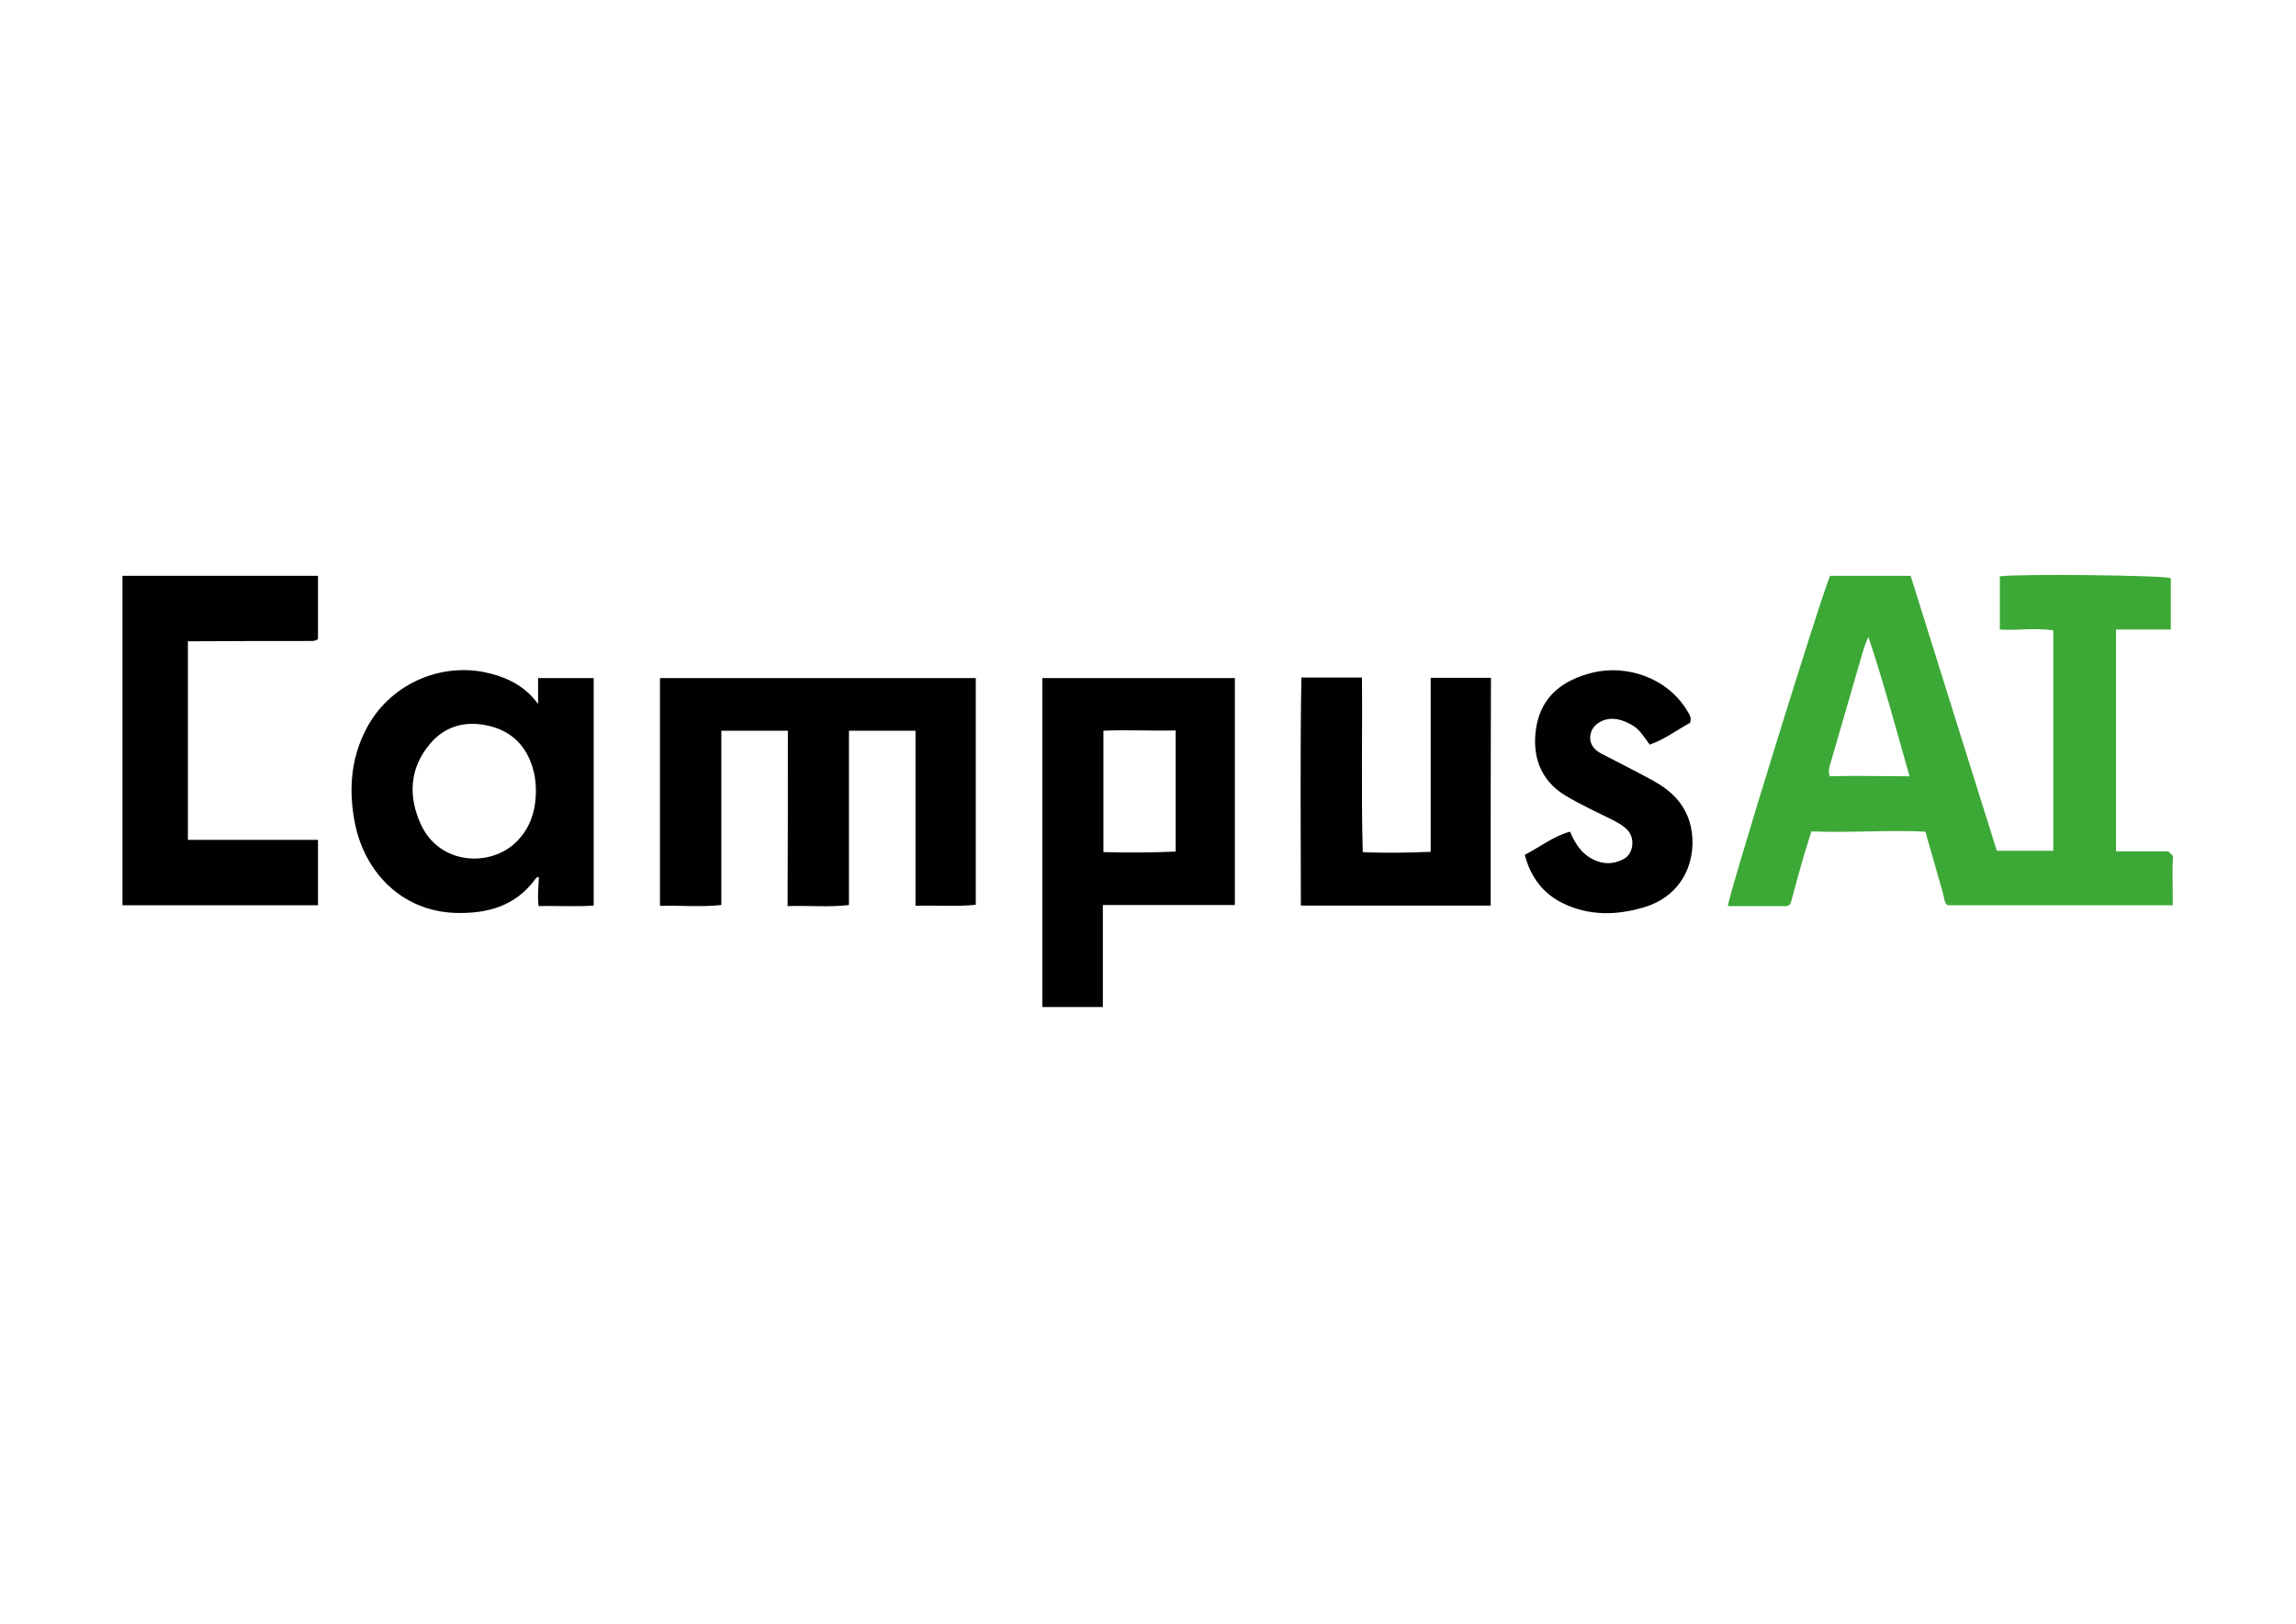
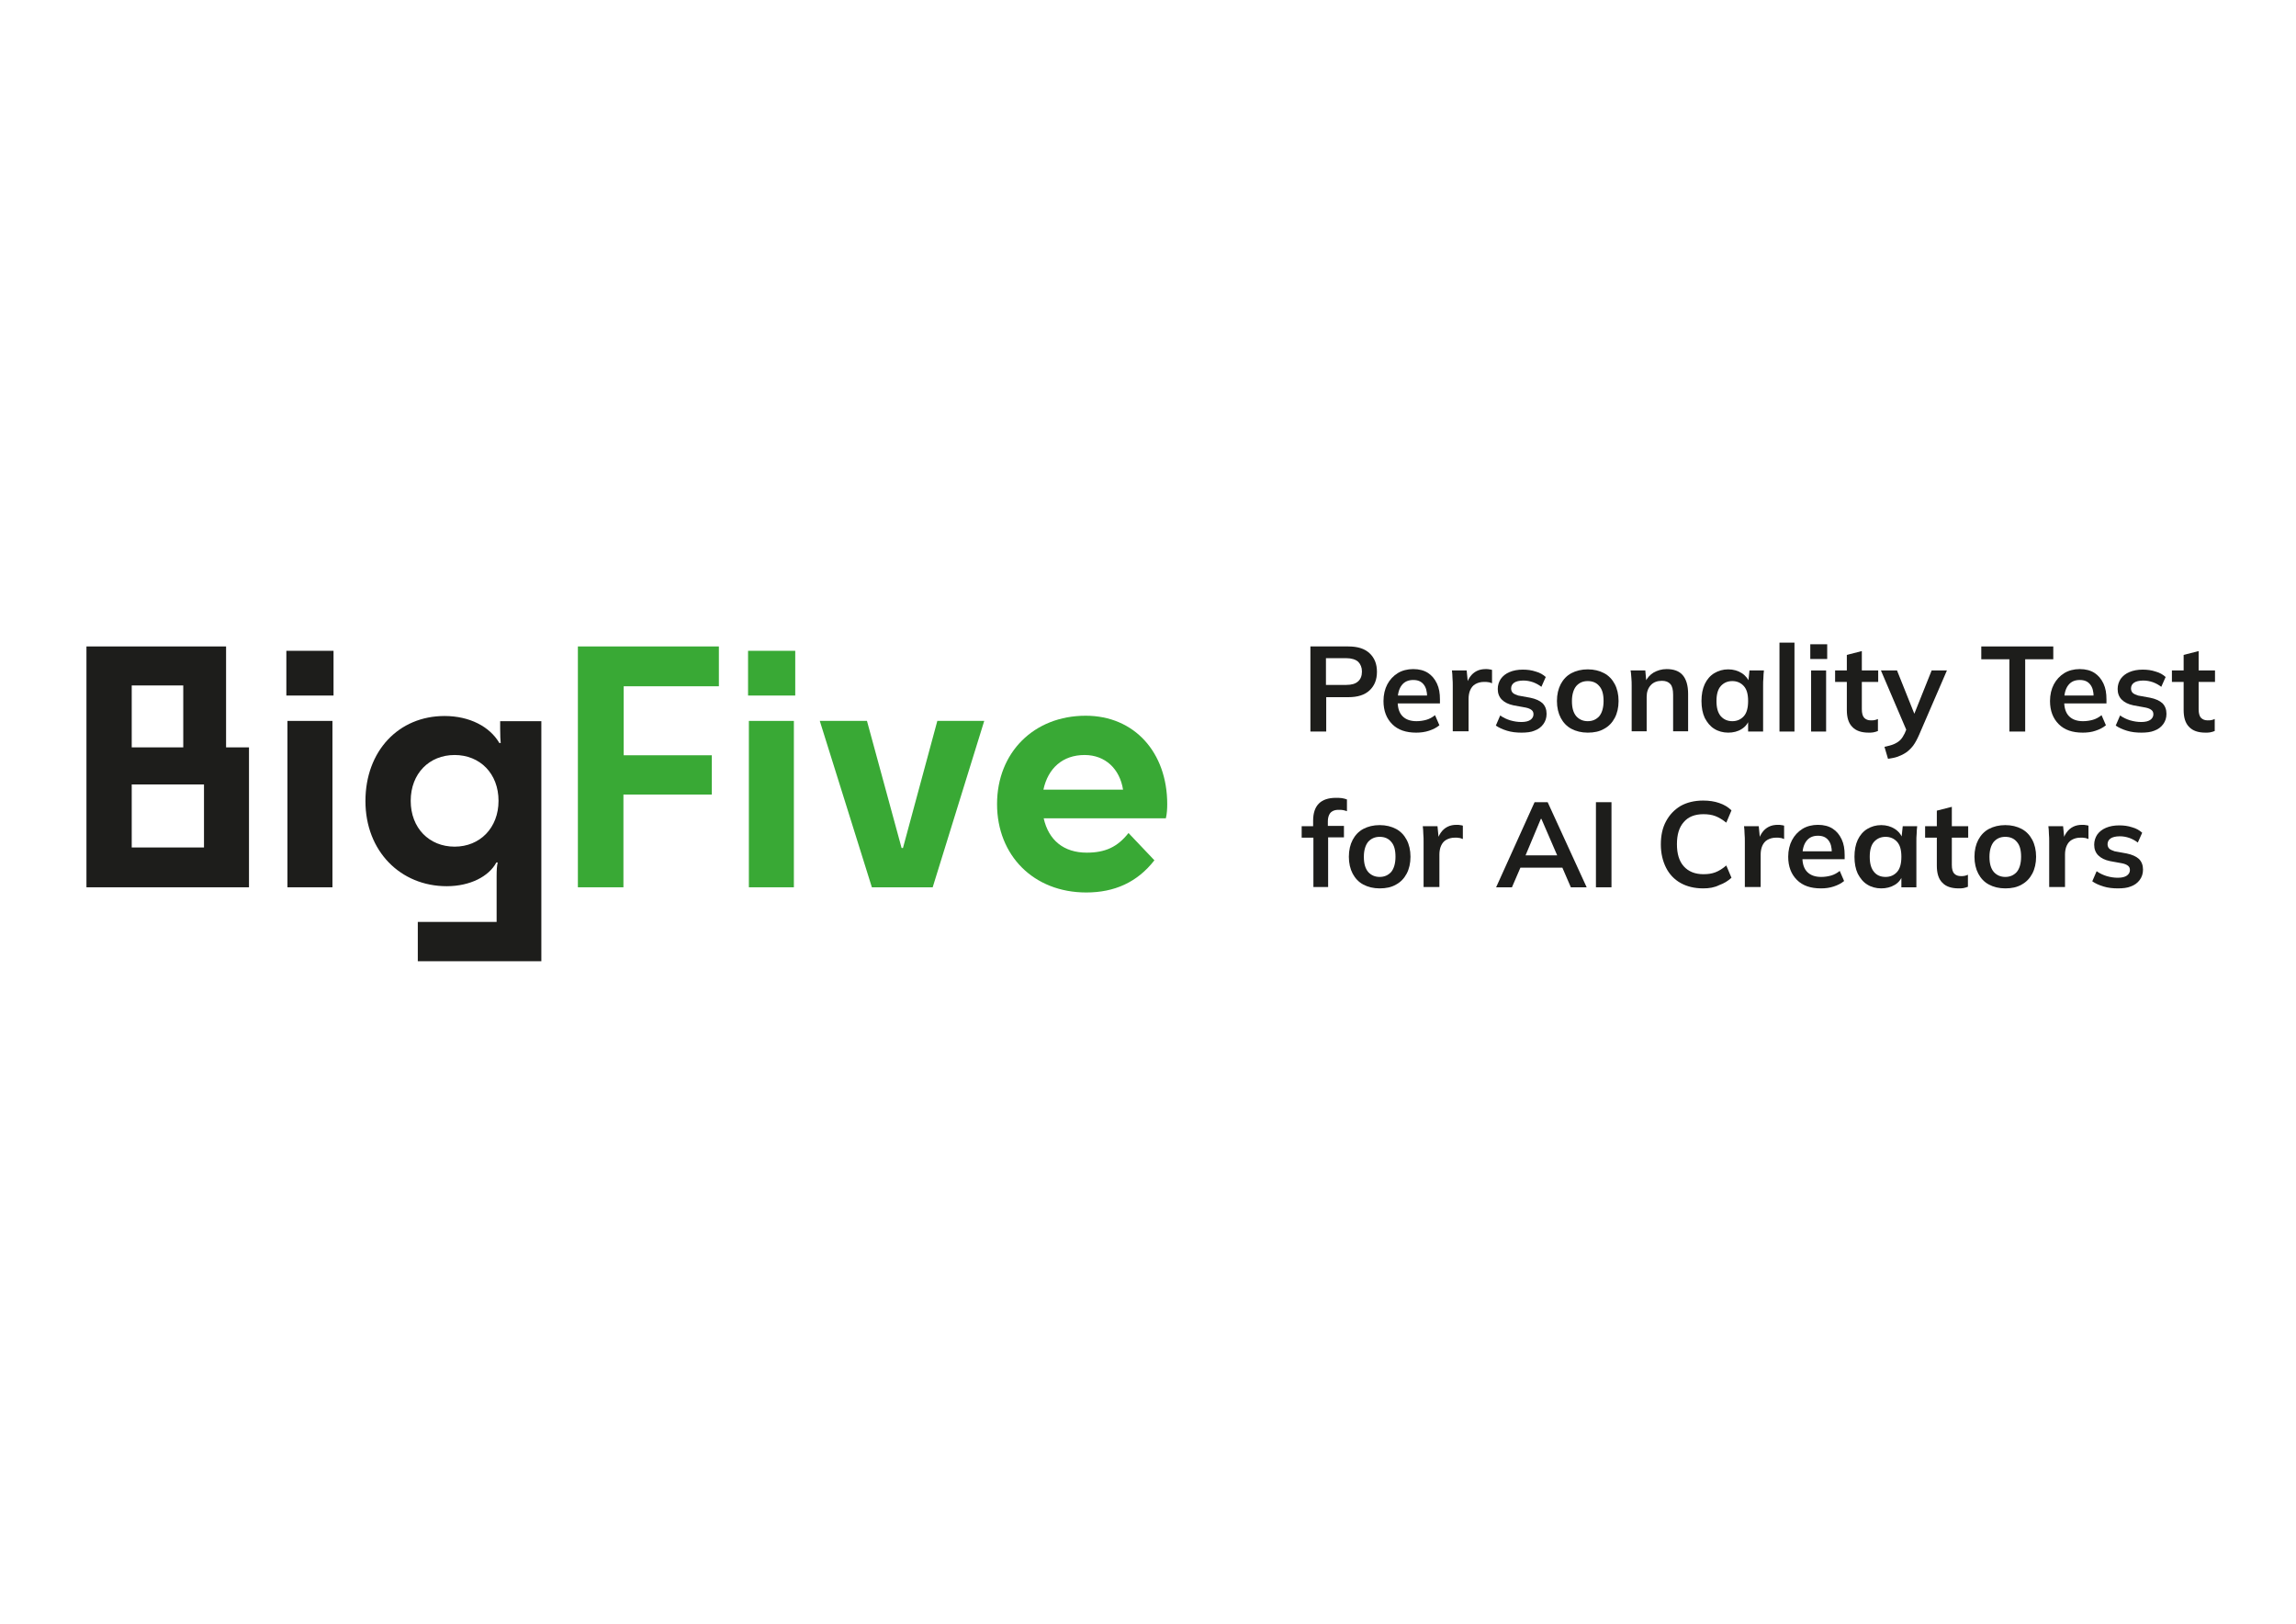
<svg xmlns="http://www.w3.org/2000/svg" version="1.1" id="Warstwa_1" x="0px" y="0px" viewBox="0 0 841.9 595.3" style="enable-background:new 0 0 841.9 595.3;" xml:space="preserve">
  <style type="text/css">
- 	.st0{fill:#3CA936;}
- 	.st1{fill:#010101;}
+ 	.st0{fill:#39A935;}
+ 	.st1{fill:#1D1D1B;}
</style>
  <g>
-     <path class="st0" d="M671.1,211.1c9.7,0,19.5,0,29.5,0c10.5,33.6,21,67.1,31.6,100.8c6.9,0,13.6,0,20.7,0c0-26.9,0-53.8,0-80.8   c-6.4-1-13.1,0.1-19.6-0.3c0-6.9,0-13.3,0-19.5c7.1-1,61.1-0.4,62.7,0.7c0,6.1,0,12.2,0,18.8c-6.7,0-13.2,0-20.1,0   c0,27.4,0,54.3,0,81.3c6.6,0,12.9,0,19.1,0c0.7,0.6,1.2,1.1,1.8,1.7c-0.4,5.8,0,11.8-0.1,18.1c-27.4,0-54.7,0-82.5,0   c-1.3-0.8-1.3-2.9-1.8-4.6c-2.1-7.4-4.2-14.7-6.4-22.4c-13.8-0.7-27.7,0.5-41.8-0.1c-1.1,3.7-2.3,7.2-3.3,10.8   c-1.4,4.9-2.8,9.9-4.1,14.9c-0.3,1.1-0.9,1.7-2,1.7c-7.1,0-14.2,0-21.2,0C633.3,329.7,669.2,213.9,671.1,211.1z M700.2,284.6   c-5-17.5-9.5-34.4-15.1-51.1c-1,2.3-1.8,4.5-2.4,6.7c-3.9,13.6-7.9,27.1-11.8,40.7c-0.3,1.1-0.5,2.3,0.1,3.7   C680.6,284.3,690.1,284.6,700.2,284.6z" />
-     <path class="st1" d="M288.9,267.9c-8.3,0-16.2,0-24.4,0c0,21.3,0,42.5,0,63.9c-7.6,0.8-15,0.1-22.5,0.3c0-28,0-55.6,0-83.5   c38.6,0,77,0,115.8,0c0,27.5,0,55.1,0,83.1c-7.2,0.8-14.5,0.1-22.1,0.4c0-21.5,0-42.8,0-64.2c-8.2,0-16.2,0-24.4,0   c0,21.3,0,42.4,0,63.9c-7.6,0.9-14.9,0.1-22.5,0.4C288.9,310.6,288.9,289.4,288.9,267.9z" />
-     <path class="st1" d="M452.8,331.8c-16,0-32,0-48.4,0c0,12.7,0,24.9,0,37.4c-7.5,0-14.7,0-22.2,0c0-40.1,0-80.3,0-120.6   c23.6,0,47,0,70.6,0C452.8,276.4,452.8,303.9,452.8,331.8z M404.6,267.9c0,14.9,0,29.6,0,44.5c9,0.2,17.7,0.2,26.5-0.2   c0-14.9,0-29.6,0-44.4C422.2,268,413.4,267.5,404.6,267.9z" />
-     <path class="st1" d="M116.6,331.9c-23.9,0-47.8,0-71.7,0c0-40.3,0-80.5,0-120.8c24,0,47.7,0,71.7,0c0,7.8,0,15.4,0,23.2   c-0.7,0.6-1.6,0.7-2.7,0.7c-14,0-27.9,0-41.9,0.1c-0.9,0-1.9,0-3.1,0c0,24.4,0,48.5,0,72.8c15.8,0,31.6,0,47.7,0   C116.6,315.9,116.6,323.7,116.6,331.9z" />
-     <path class="st1" d="M197.3,258.1c0-3.1,0-6.1,0-9.5c6.8,0,13.5,0,20.4,0c0,27.6,0,55.3,0,83.4c-6.8,0.5-13.4,0-20.2,0.2   c-0.5-3.7,0-7.2,0.1-10.6c-0.8-0.2-1.1,0.4-1.4,0.8c-7.3,9.9-17.6,12.6-29.1,12.3c-19.5-0.6-33.2-14.6-36.9-32.6   c-2.4-11.9-1.7-23.5,3.9-34.5c8.3-16.3,26.4-24.5,43.4-21.2C185.3,248,192.3,251.2,197.3,258.1z M196.5,289.9   c0-2.2-0.2-4.5-0.7-6.6c-2-8.5-6.9-14.5-15.4-16.9c-8.8-2.4-16.9-0.7-22.8,6.4c-7.4,8.8-8,19.1-3.3,29.4   c6.8,14.9,25.5,15.9,35.1,6.4C194.5,303.5,196.5,297.1,196.5,289.9z" />
-     <path class="st1" d="M546.6,332c-23.3,0-46.3,0-69.6,0c0-27.9-0.3-55.7,0.2-83.6c7.5,0,14.7,0,22.2,0c0.2,21.2-0.3,42.5,0.3,64   c8.3,0.4,16.4,0.2,24.9-0.1c0-21.3,0-42.5,0-63.8c7.6,0,14.7,0,22.1,0C546.6,276.2,546.6,303.9,546.6,332z" />
-     <path class="st1" d="M619.7,265c-4.8,2.6-9.3,6.1-14.8,8c-2-2.7-3.6-5.6-6.5-7.2c-3.4-1.9-6.9-3.1-10.7-1.6c-2.6,1.1-4.4,3-4.6,5.9   c-0.2,2.8,1.5,4.8,3.9,6.1c6.3,3.3,12.6,6.4,18.8,9.8c7,3.8,12.4,8.9,14.2,17.1c2.4,11-2,25.1-17.4,29.6   c-9.9,2.9-19.7,3.1-29.2-1.4c-7.4-3.5-12.1-9.5-14.3-17.9c5.6-2.9,10.5-6.8,16.6-8.5c2.2,5.3,5.1,9.1,10.2,10.9   c3.4,1.2,6.6,0.7,9.7-1c3.3-1.9,3.9-7.2,1.5-10.1c-1.6-1.9-3.7-3-5.8-4.1c-5.8-2.9-11.8-5.6-17.4-9c-9.4-5.7-12.2-15-10.6-24.9   c1.9-11.6,10-17.5,20.7-20.1c12.3-3,27.4,1.7,34.8,14.2C619.4,261.9,620.4,262.9,619.7,265z" />
+     <path class="st0" d="M211.9,237h51.7v14.6h-34.9v25.3H261v14.4h-32.4v34h-16.7V237z" />
+     <path class="st0" d="M274.3,255v-16.4h17.3V255H274.3z M274.6,325.3v-61h16.5v61H274.6z" />
+     <path class="st0" d="M319.7,325.3l-19.1-61h17.3l12.7,46.6h0.5l12.6-46.6h17.2l-18.9,61H319.7z" />
+     <path class="st0" d="M398.3,327.2c-19.3,0-32.7-13.6-32.7-32.4c0-18.9,13.5-32.4,32.5-32.4c17.9,0,29.9,13.5,29.9,32.4   c0,1.6-0.1,3.6-0.5,5.2h-44.8c1.8,8,7.3,12.6,15.8,12.6c6.8,0,11.3-2.1,15.3-7.2l9.5,10C417,323.5,408.6,327.2,398.3,327.2z    M382.6,289.5h29.2c-1.2-7.6-6.5-12.7-14.1-12.7C389.7,276.8,384.3,281.6,382.6,289.5z" />
+   </g>
+   <g>
+     <path class="st1" d="M91.3,274v51.3H31.7V237h51.2V274H91.3z M48.3,274h18.9v-22.7H48.3V274z M74.8,287.6H48.3v23.1h26.5V287.6z" />
+     <path class="st1" d="M105,255v-16.4h17.3V255H105z M105.4,325.3v-61h16.5v61H105.4z" />
+     <path class="st1" d="M163,262.5c9.2,0,16.6,3.9,20.1,9.9h0.5c-0.1-1.2-0.2-2.5-0.2-5.2v-2.8h15.1v88h-45.3V338h28.9v-16.5   c0-2.8,0.1-4,0.4-5.3H182c-2.7,5.1-9.6,8.7-18.2,8.7c-16.9,0-29.8-12.8-29.8-31.2C134,275.3,146.2,262.5,163,262.5z M150.6,293.6   c0,10,6.8,16.8,16.1,16.8s16.1-6.9,16.1-16.8c0-10-6.8-16.8-16.1-16.8S150.6,283.6,150.6,293.6z" />
+   </g>
+   <g>
+     <path class="st1" d="M480.5,268.2V237h13.9c3.4,0,6,0.8,7.8,2.5c1.8,1.7,2.7,3.9,2.7,6.8c0,2.9-0.9,5.1-2.7,6.8   c-1.8,1.7-4.4,2.5-7.8,2.5h-8.1v12.6H480.5z M486.2,251.1h7.5c1.9,0,3.3-0.4,4.3-1.3c0.9-0.8,1.4-2,1.4-3.6c0-1.5-0.5-2.7-1.4-3.6   c-0.9-0.8-2.4-1.3-4.3-1.3h-7.5V251.1z" />
+     <path class="st1" d="M519.3,268.6c-3.8,0-6.7-1-8.8-3.1c-2.1-2.1-3.2-4.9-3.2-8.5c0-2.3,0.5-4.4,1.4-6.1c0.9-1.7,2.2-3.1,3.8-4.1   c1.6-1,3.6-1.5,5.7-1.5c2.2,0,4,0.5,5.4,1.4c1.4,0.9,2.5,2.2,3.3,3.9c0.8,1.7,1.1,3.6,1.1,5.8v1.5h-16.3v-2.9h12.4l-0.8,0.6   c0-2.1-0.4-3.6-1.3-4.7c-0.9-1.1-2.1-1.6-3.8-1.6c-1.8,0-3.2,0.6-4.2,1.9c-1,1.3-1.5,3.1-1.5,5.4v0.6c0,2.4,0.6,4.2,1.8,5.4   c1.2,1.2,2.9,1.8,5.1,1.8c1.3,0,2.5-0.2,3.6-0.5c1.1-0.3,2.2-0.9,3.2-1.7l1.6,3.7c-1.1,0.9-2.3,1.5-3.8,2   C522.5,268.4,520.9,268.6,519.3,268.6z" />
+     <path class="st1" d="M532.7,268.2v-16.7c0-0.9,0-1.9-0.1-2.9c0-1-0.1-1.9-0.2-2.8h5.4l0.6,6.1h-0.9c0.3-1.5,0.8-2.7,1.5-3.7   c0.7-1,1.5-1.7,2.5-2.2c1-0.5,2.1-0.7,3.3-0.7c0.5,0,1,0,1.3,0.1c0.3,0,0.6,0.1,1,0.2l0,4.9c-0.6-0.2-1-0.4-1.4-0.4   c-0.4-0.1-0.9-0.1-1.5-0.1c-1.3,0-2.3,0.3-3.2,0.8c-0.9,0.5-1.5,1.3-1.9,2.2c-0.4,0.9-0.6,2-0.6,3.2v11.9H532.7z" />
+     <path class="st1" d="M557.9,268.6c-1.9,0-3.7-0.2-5.3-0.7c-1.6-0.5-3-1.1-4.1-1.9l1.6-3.7c1.1,0.8,2.4,1.4,3.7,1.8   c1.4,0.4,2.7,0.6,4.1,0.6c1.5,0,2.6-0.3,3.3-0.8c0.7-0.5,1.1-1.2,1.1-2c0-0.7-0.2-1.2-0.7-1.6c-0.5-0.4-1.2-0.7-2.2-0.9l-4.4-0.8   c-1.9-0.4-3.3-1.1-4.3-2.1c-1-1-1.5-2.3-1.5-3.9c0-1.4,0.4-2.6,1.1-3.7c0.8-1.1,1.8-1.9,3.2-2.5c1.4-0.6,3-0.9,4.9-0.9   c1.7,0,3.2,0.2,4.7,0.7c1.5,0.4,2.7,1.1,3.7,2l-1.6,3.6c-0.9-0.7-2-1.3-3.1-1.7c-1.2-0.4-2.3-0.6-3.5-0.6c-1.5,0-2.7,0.3-3.4,0.8   c-0.7,0.5-1.1,1.2-1.1,2.1c0,0.6,0.2,1.2,0.6,1.6c0.4,0.4,1.1,0.7,2,1l4.4,0.8c2,0.4,3.5,1.1,4.5,2c1,1,1.5,2.3,1.5,3.9   c0,1.5-0.4,2.7-1.2,3.8c-0.8,1.1-1.9,1.9-3.3,2.4C561.5,268.4,559.8,268.6,557.9,268.6z" />
+     <path class="st1" d="M582.2,268.6c-2.3,0-4.3-0.5-6-1.4c-1.7-0.9-3-2.3-3.9-4c-0.9-1.7-1.4-3.8-1.4-6.2c0-2.4,0.5-4.5,1.4-6.2   c0.9-1.7,2.2-3.1,3.9-4c1.7-0.9,3.7-1.4,6-1.4s4.3,0.5,6,1.4c1.7,0.9,3,2.3,3.9,4c0.9,1.7,1.4,3.8,1.4,6.2c0,2.4-0.5,4.5-1.4,6.2   c-0.9,1.7-2.2,3.1-3.9,4C586.5,268.2,584.5,268.6,582.2,268.6z M582.2,264.4c1.7,0,3.1-0.6,4.2-1.8c1-1.2,1.6-3.1,1.6-5.6   c0-2.5-0.5-4.3-1.6-5.5c-1-1.2-2.4-1.8-4.2-1.8s-3.1,0.6-4.2,1.8c-1,1.2-1.6,3.1-1.6,5.5c0,2.5,0.5,4.3,1.6,5.6   C579.1,263.8,580.5,264.4,582.2,264.4z" />
+     <path class="st1" d="M598.3,268.2v-16.8c0-0.9,0-1.8-0.1-2.8c-0.1-0.9-0.1-1.9-0.3-2.8h5.4l0.4,4.4h-0.5c0.7-1.6,1.8-2.8,3.1-3.6   c1.4-0.8,3-1.3,4.8-1.3c2.6,0,4.6,0.7,5.9,2.2c1.3,1.5,2,3.8,2,6.9v13.7h-5.5v-13.4c0-1.8-0.3-3.1-1-3.9c-0.7-0.8-1.7-1.2-3.1-1.2   c-1.7,0-3.1,0.5-4.1,1.6c-1,1.1-1.5,2.5-1.5,4.3v12.6H598.3z" />
+     <path class="st1" d="M633.7,268.6c-1.9,0-3.7-0.5-5.1-1.4c-1.5-0.9-2.6-2.3-3.5-4c-0.8-1.7-1.2-3.8-1.2-6.2c0-2.4,0.4-4.5,1.2-6.2   c0.8-1.7,2-3.1,3.5-4c1.5-0.9,3.2-1.4,5.1-1.4c1.9,0,3.6,0.5,5,1.4c1.4,0.9,2.4,2.2,2.9,3.7H641l0.5-4.7h5.3   c-0.1,0.9-0.2,1.8-0.2,2.8c-0.1,0.9-0.1,1.9-0.1,2.8v16.8H641l0-4.6h0.5c-0.5,1.5-1.4,2.8-2.9,3.7   C637.2,268.2,635.5,268.6,633.7,268.6z M635.2,264.4c1.7,0,3.1-0.6,4.2-1.8c1.1-1.2,1.6-3.1,1.6-5.6c0-2.5-0.5-4.3-1.6-5.5   c-1.1-1.2-2.5-1.8-4.2-1.8c-1.7,0-3.1,0.6-4.2,1.8c-1.1,1.2-1.6,3.1-1.6,5.5c0,2.5,0.5,4.3,1.6,5.6   C632.1,263.8,633.5,264.4,635.2,264.4z" />
+     <path class="st1" d="M652.5,268.2v-32.6h5.5v32.6H652.5z" />
+     <path class="st1" d="M663.8,241.6v-5.4h6.2v5.4H663.8z M664.1,268.2v-22.4h5.5v22.4H664.1z" />
+     <path class="st1" d="M685.2,268.6c-2.7,0-4.7-0.7-6-2.1c-1.4-1.4-2-3.5-2-6.2V250h-4.3v-4.2h4.3v-5.7l5.5-1.4v7.1h6v4.2h-6v10   c0,1.5,0.3,2.6,0.9,3.2c0.6,0.6,1.4,0.9,2.4,0.9c0.6,0,1,0,1.4-0.1c0.4-0.1,0.8-0.2,1.2-0.4v4.4c-0.5,0.2-1.1,0.4-1.7,0.5   C686.4,268.6,685.8,268.6,685.2,268.6z" />
+     <path class="st1" d="M692.3,278.2l-1.3-4.4c1.4-0.3,2.6-0.6,3.5-1c0.9-0.4,1.7-0.9,2.3-1.5c0.6-0.6,1.1-1.4,1.6-2.4l1.1-2.6   l-0.1,2.2l-9.7-22.7h5.9l7,17.5h-1.3l7-17.5h5.6l-10.2,23.6c-0.7,1.6-1.4,2.9-2.2,4c-0.8,1-1.7,1.9-2.6,2.5c-0.9,0.6-1.9,1.1-3,1.5   C694.8,277.8,693.6,278,692.3,278.2z" />
+     <path class="st1" d="M736.8,268.2v-26.5h-10.3V237h26.4v4.7h-10.3v26.5H736.8z" />
+     <path class="st1" d="M763.7,268.6c-3.8,0-6.7-1-8.8-3.1c-2.1-2.1-3.2-4.9-3.2-8.5c0-2.3,0.5-4.4,1.4-6.1c0.9-1.7,2.2-3.1,3.8-4.1   c1.6-1,3.6-1.5,5.7-1.5c2.2,0,4,0.5,5.4,1.4c1.4,0.9,2.5,2.2,3.3,3.9c0.8,1.7,1.1,3.6,1.1,5.8v1.5h-16.3v-2.9h12.4l-0.8,0.6   c0-2.1-0.4-3.6-1.3-4.7c-0.9-1.1-2.1-1.6-3.8-1.6c-1.8,0-3.2,0.6-4.2,1.9c-1,1.3-1.5,3.1-1.5,5.4v0.6c0,2.4,0.6,4.2,1.8,5.4   c1.2,1.2,2.9,1.8,5.1,1.8c1.3,0,2.5-0.2,3.6-0.5c1.1-0.3,2.2-0.9,3.2-1.7l1.6,3.7c-1.1,0.9-2.3,1.5-3.8,2   C767,268.4,765.4,268.6,763.7,268.6z" />
+     <path class="st1" d="M785.2,268.6c-1.9,0-3.7-0.2-5.3-0.7c-1.6-0.5-3-1.1-4.1-1.9l1.6-3.7c1.1,0.8,2.4,1.4,3.7,1.8   c1.4,0.4,2.7,0.6,4.1,0.6c1.5,0,2.6-0.3,3.3-0.8c0.7-0.5,1.1-1.2,1.1-2c0-0.7-0.2-1.2-0.7-1.6c-0.5-0.4-1.2-0.7-2.2-0.9l-4.4-0.8   c-1.9-0.4-3.3-1.1-4.3-2.1c-1-1-1.5-2.3-1.5-3.9c0-1.4,0.4-2.6,1.1-3.7c0.8-1.1,1.8-1.9,3.2-2.5c1.4-0.6,3-0.9,4.9-0.9   c1.7,0,3.2,0.2,4.7,0.7c1.5,0.4,2.7,1.1,3.7,2l-1.6,3.6c-0.9-0.7-2-1.3-3.1-1.7c-1.2-0.4-2.3-0.6-3.5-0.6c-1.5,0-2.7,0.3-3.4,0.8   c-0.7,0.5-1.1,1.2-1.1,2.1c0,0.6,0.2,1.2,0.6,1.6c0.4,0.4,1.1,0.7,2,1l4.4,0.8c2,0.4,3.5,1.1,4.5,2c1,1,1.5,2.3,1.5,3.9   c0,1.5-0.4,2.7-1.2,3.8c-0.8,1.1-1.9,1.9-3.3,2.4C788.7,268.4,787.1,268.6,785.2,268.6z" />
+     <path class="st1" d="M808.7,268.6c-2.7,0-4.7-0.7-6-2.1c-1.4-1.4-2-3.5-2-6.2V250h-4.3v-4.2h4.3v-5.7l5.5-1.4v7.1h6v4.2h-6v10   c0,1.5,0.3,2.6,0.9,3.2c0.6,0.6,1.4,0.9,2.4,0.9c0.6,0,1,0,1.4-0.1c0.4-0.1,0.8-0.2,1.2-0.4v4.4c-0.5,0.2-1.1,0.4-1.7,0.5   C809.9,268.6,809.3,268.6,808.7,268.6z" />
+   </g>
+   <g>
+     <path class="st1" d="M481.6,325.3v-18.2h-4.3v-4.2h5.8l-1.6,1.4v-3.4c0-2.8,0.7-4.9,2.1-6.3c1.4-1.4,3.5-2.1,6.3-2.1   c0.6,0,1.3,0,2.1,0.1c0.7,0.1,1.4,0.3,1.9,0.5v4.3c-0.4-0.1-0.8-0.3-1.4-0.4c-0.5-0.1-1-0.1-1.6-0.1c-0.8,0-1.5,0.1-2.1,0.4   c-0.6,0.3-1.1,0.7-1.4,1.4c-0.3,0.6-0.5,1.4-0.5,2.4v2.7l-0.8-1h6.7v4.2h-5.8v18.2H481.6z" />
+     <path class="st1" d="M505.9,325.7c-2.3,0-4.3-0.5-6-1.4c-1.7-0.9-3-2.3-3.9-4c-0.9-1.7-1.4-3.8-1.4-6.2c0-2.4,0.5-4.5,1.4-6.2   c0.9-1.7,2.2-3.1,3.9-4c1.7-0.9,3.7-1.4,6-1.4s4.3,0.5,6,1.4c1.7,0.9,3,2.3,3.9,4c0.9,1.7,1.4,3.8,1.4,6.2c0,2.4-0.5,4.5-1.4,6.2   c-0.9,1.7-2.2,3.1-3.9,4C510.2,325.3,508.2,325.7,505.9,325.7z M505.9,321.5c1.7,0,3.1-0.6,4.2-1.8c1-1.2,1.6-3.1,1.6-5.6   c0-2.5-0.5-4.3-1.6-5.5c-1-1.2-2.4-1.8-4.2-1.8c-1.7,0-3.1,0.6-4.2,1.8c-1,1.2-1.6,3.1-1.6,5.5c0,2.5,0.5,4.3,1.6,5.6   C502.8,320.9,504.2,321.5,505.9,321.5z" />
+     <path class="st1" d="M522,325.3v-16.7c0-0.9,0-1.9-0.1-2.9c0-1-0.1-1.9-0.2-2.8h5.4l0.6,6.1h-0.9c0.3-1.5,0.8-2.7,1.5-3.7   c0.7-1,1.5-1.7,2.5-2.2c1-0.5,2.1-0.7,3.3-0.7c0.5,0,1,0,1.3,0.1c0.3,0,0.6,0.1,1,0.2l0,4.9c-0.6-0.2-1-0.4-1.4-0.4   c-0.4-0.1-0.9-0.1-1.5-0.1c-1.3,0-2.3,0.3-3.2,0.8c-0.9,0.5-1.5,1.3-1.9,2.2c-0.4,0.9-0.6,2-0.6,3.2v11.9H522z" />
+     <path class="st1" d="M548.6,325.3l14.1-31.2h4.8l14.3,31.2H576l-3.8-8.8l2.3,1.6h-18.7l2.4-1.6l-3.8,8.8H548.6z M565,300.2   l-6.2,14.8l-1.2-1.4h14.9l-0.9,1.4l-6.4-14.8H565z" />
+     <path class="st1" d="M585.2,325.3v-31.2h5.7v31.2H585.2z" />
+     <path class="st1" d="M624.5,325.7c-3.2,0-6-0.7-8.3-2c-2.3-1.3-4.1-3.2-5.3-5.6c-1.2-2.4-1.9-5.2-1.9-8.5c0-3.3,0.6-6.1,1.9-8.5   s3-4.2,5.3-5.6c2.3-1.3,5.1-2,8.3-2c2.2,0,4.2,0.3,5.9,0.9c1.8,0.6,3.3,1.5,4.5,2.7l-1.9,4.5c-1.4-1.1-2.7-1.9-4-2.4   c-1.3-0.5-2.8-0.7-4.4-0.7c-3.2,0-5.6,1-7.2,2.9c-1.7,1.9-2.5,4.6-2.5,8.1c0,3.5,0.8,6.2,2.5,8.1c1.7,1.9,4.1,2.9,7.2,2.9   c1.7,0,3.1-0.2,4.4-0.7c1.3-0.5,2.6-1.3,4-2.5l1.9,4.5c-1.3,1.2-2.8,2.1-4.5,2.7C628.6,325.4,626.7,325.7,624.5,325.7z" />
+     <path class="st1" d="M639.8,325.3v-16.7c0-0.9,0-1.9-0.1-2.9c0-1-0.1-1.9-0.2-2.8h5.4l0.6,6.1h-0.9c0.3-1.5,0.8-2.7,1.5-3.7   c0.7-1,1.5-1.7,2.5-2.2c1-0.5,2.1-0.7,3.3-0.7c0.5,0,1,0,1.3,0.1c0.3,0,0.6,0.1,1,0.2l0,4.9c-0.6-0.2-1-0.4-1.4-0.4   c-0.4-0.1-0.9-0.1-1.5-0.1c-1.3,0-2.3,0.3-3.2,0.8c-0.9,0.5-1.5,1.3-1.9,2.2c-0.4,0.9-0.6,2-0.6,3.2v11.9H639.8z" />
+     <path class="st1" d="M667.7,325.7c-3.8,0-6.7-1-8.8-3.1c-2.1-2.1-3.2-4.9-3.2-8.5c0-2.3,0.5-4.4,1.4-6.1c0.9-1.7,2.2-3.1,3.8-4.1   c1.6-1,3.6-1.5,5.7-1.5c2.2,0,4,0.5,5.4,1.4c1.4,0.9,2.5,2.2,3.3,3.9c0.8,1.7,1.1,3.6,1.1,5.8v1.5h-16.3v-2.9h12.4l-0.8,0.6   c0-2.1-0.4-3.6-1.3-4.7c-0.9-1.1-2.1-1.6-3.8-1.6c-1.8,0-3.2,0.6-4.2,1.9c-1,1.3-1.5,3.1-1.5,5.4v0.6c0,2.4,0.6,4.2,1.8,5.4   c1.2,1.2,2.9,1.8,5.1,1.8c1.3,0,2.5-0.2,3.6-0.5c1.1-0.3,2.2-0.9,3.2-1.7l1.6,3.7c-1.1,0.9-2.3,1.5-3.8,2   C670.9,325.5,669.4,325.7,667.7,325.7z" />
+     <path class="st1" d="M689.8,325.7c-1.9,0-3.7-0.5-5.1-1.4c-1.5-0.9-2.6-2.3-3.5-4c-0.8-1.7-1.2-3.8-1.2-6.2c0-2.4,0.4-4.5,1.2-6.2   c0.8-1.7,2-3.1,3.5-4c1.5-0.9,3.2-1.4,5.1-1.4c1.9,0,3.6,0.5,5,1.4c1.4,0.9,2.4,2.2,2.9,3.7h-0.5l0.5-4.7h5.3   c-0.1,0.9-0.2,1.8-0.2,2.8c-0.1,0.9-0.1,1.9-0.1,2.8v16.8h-5.5l0-4.6h0.5c-0.5,1.5-1.4,2.8-2.9,3.7   C693.3,325.3,691.6,325.7,689.8,325.7z M691.4,321.5c1.7,0,3.1-0.6,4.2-1.8c1.1-1.2,1.6-3.1,1.6-5.6c0-2.5-0.5-4.3-1.6-5.5   c-1.1-1.2-2.5-1.8-4.2-1.8c-1.7,0-3.1,0.6-4.2,1.8c-1.1,1.2-1.6,3.1-1.6,5.5c0,2.5,0.5,4.3,1.6,5.6   C688.2,320.9,689.6,321.5,691.4,321.5z" />
+     <path class="st1" d="M718.2,325.7c-2.7,0-4.7-0.7-6-2.1c-1.4-1.4-2-3.5-2-6.2v-10.3h-4.3v-4.2h4.3v-5.7l5.5-1.4v7.1h6v4.2h-6v10   c0,1.5,0.3,2.6,0.9,3.2c0.6,0.6,1.4,0.9,2.4,0.9c0.6,0,1,0,1.4-0.1c0.4-0.1,0.8-0.2,1.2-0.4v4.4c-0.5,0.2-1.1,0.4-1.7,0.5   C719.4,325.7,718.8,325.7,718.2,325.7z" />
+     <path class="st1" d="M735.3,325.7c-2.3,0-4.3-0.5-6-1.4c-1.7-0.9-3-2.3-3.9-4c-0.9-1.7-1.4-3.8-1.4-6.2c0-2.4,0.5-4.5,1.4-6.2   c0.9-1.7,2.2-3.1,3.9-4c1.7-0.9,3.7-1.4,6-1.4s4.3,0.5,6,1.4c1.7,0.9,3,2.3,3.9,4c0.9,1.7,1.4,3.8,1.4,6.2c0,2.4-0.5,4.5-1.4,6.2   c-0.9,1.7-2.2,3.1-3.9,4C739.6,325.3,737.6,325.7,735.3,325.7z M735.3,321.5c1.7,0,3.1-0.6,4.2-1.8c1-1.2,1.6-3.1,1.6-5.6   c0-2.5-0.5-4.3-1.6-5.5c-1-1.2-2.4-1.8-4.2-1.8s-3.1,0.6-4.2,1.8c-1,1.2-1.6,3.1-1.6,5.5c0,2.5,0.5,4.3,1.6,5.6   C732.2,320.9,733.6,321.5,735.3,321.5z" />
+     <path class="st1" d="M751.4,325.3v-16.7c0-0.9,0-1.9-0.1-2.9c0-1-0.1-1.9-0.2-2.8h5.4l0.6,6.1h-0.9c0.3-1.5,0.8-2.7,1.5-3.7   c0.7-1,1.5-1.7,2.5-2.2c1-0.5,2.1-0.7,3.3-0.7c0.5,0,1,0,1.3,0.1c0.3,0,0.6,0.1,1,0.2l0,4.9c-0.6-0.2-1-0.4-1.4-0.4   c-0.4-0.1-0.9-0.1-1.5-0.1c-1.3,0-2.3,0.3-3.2,0.8c-0.9,0.5-1.5,1.3-1.9,2.2c-0.4,0.9-0.6,2-0.6,3.2v11.9H751.4z" />
+     <path class="st1" d="M776.6,325.7c-1.9,0-3.7-0.2-5.3-0.7c-1.6-0.5-3-1.1-4.1-1.9l1.6-3.7c1.1,0.8,2.4,1.4,3.7,1.8   c1.4,0.4,2.7,0.6,4.1,0.6c1.5,0,2.6-0.3,3.3-0.8c0.7-0.5,1.1-1.2,1.1-2c0-0.7-0.2-1.2-0.7-1.6c-0.5-0.4-1.2-0.7-2.2-0.9l-4.4-0.8   c-1.9-0.4-3.3-1.1-4.3-2.1c-1-1-1.5-2.3-1.5-3.9c0-1.4,0.4-2.6,1.1-3.7c0.8-1.1,1.8-1.9,3.2-2.5c1.4-0.6,3-0.9,4.9-0.9   c1.7,0,3.2,0.2,4.7,0.7c1.5,0.4,2.7,1.1,3.7,2l-1.6,3.6c-0.9-0.7-2-1.3-3.1-1.7c-1.2-0.4-2.3-0.6-3.5-0.6c-1.5,0-2.7,0.3-3.4,0.8   c-0.7,0.5-1.1,1.2-1.1,2.1c0,0.6,0.2,1.2,0.6,1.6c0.4,0.4,1.1,0.7,2,1l4.4,0.8c2,0.4,3.5,1.1,4.5,2c1,1,1.5,2.3,1.5,3.9   c0,1.5-0.4,2.7-1.2,3.8c-0.8,1.1-1.9,1.9-3.3,2.4C780.1,325.5,778.5,325.7,776.6,325.7z" />
  </g>
</svg>
